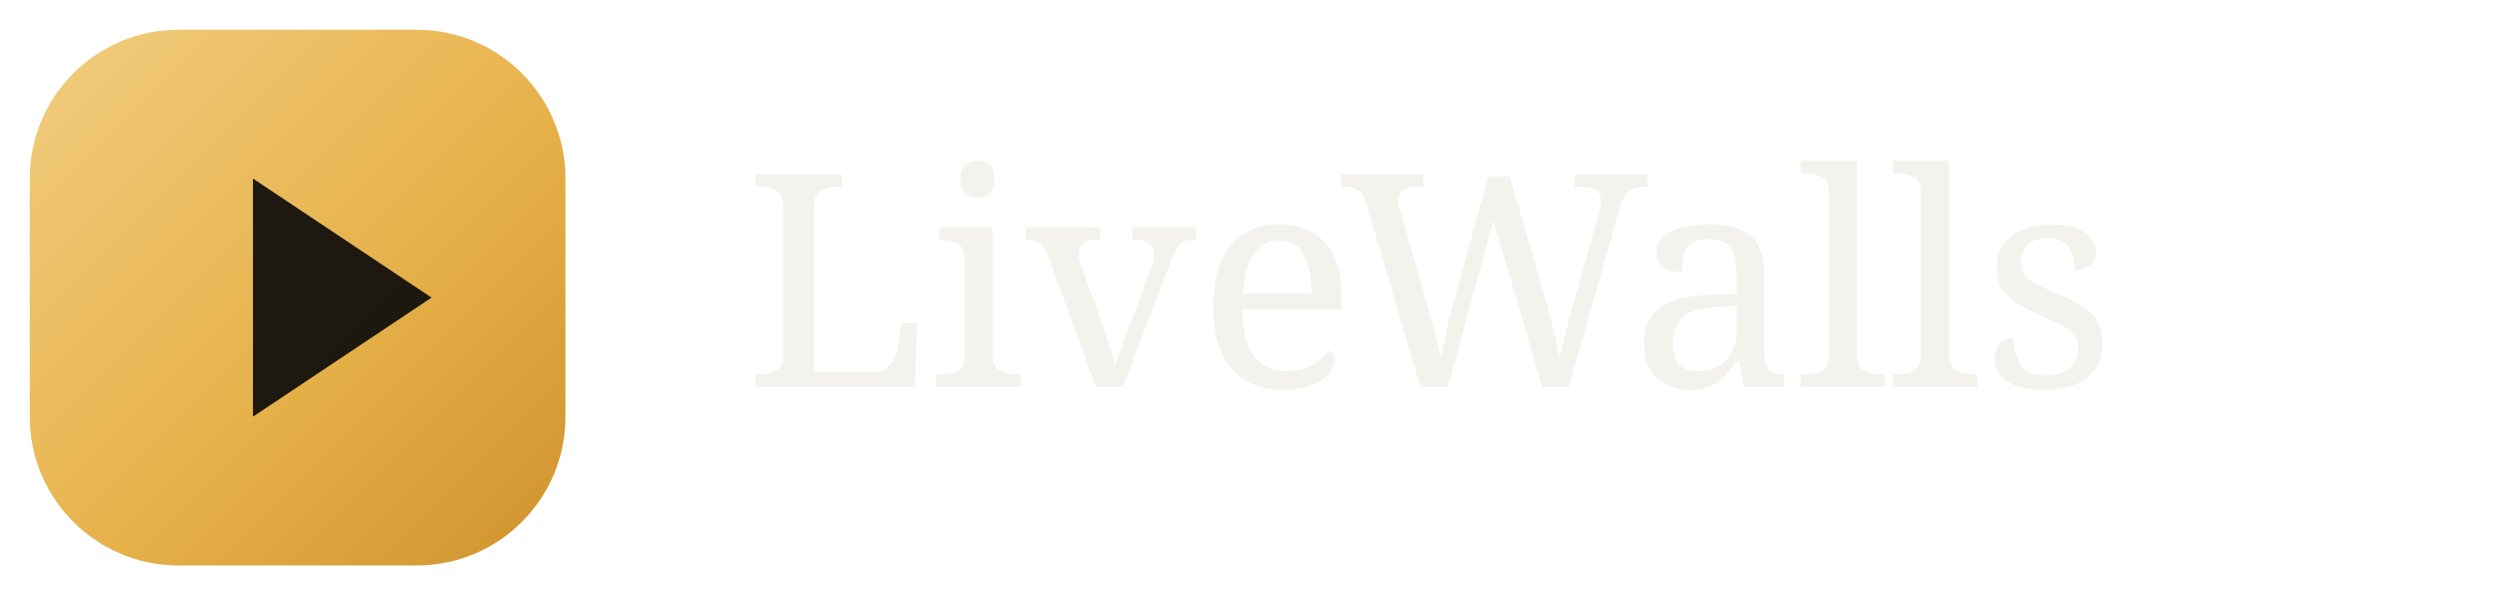
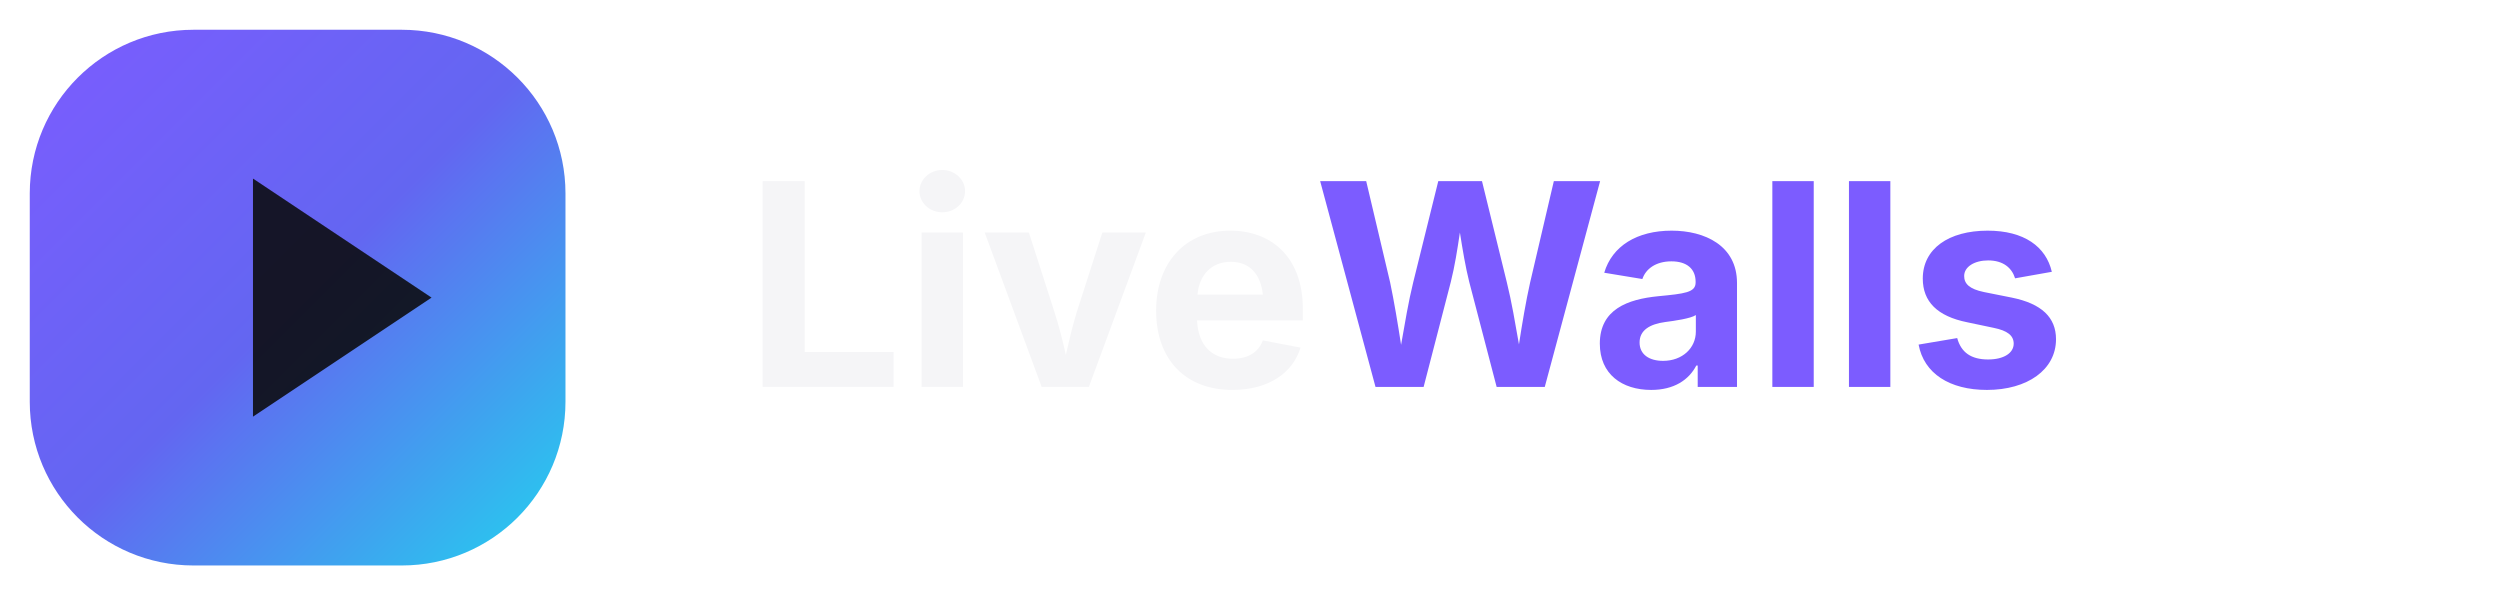
<svg xmlns="http://www.w3.org/2000/svg" width="168" height="40" viewBox="0 0 168 40">
  <defs>
    <linearGradient id="lg" x1="0" y1="0" x2="1" y2="1">
-       <stop offset="0%" stop-color="#F2CD80" />
-       <stop offset="55%" stop-color="#E7B24B" />
-       <stop offset="100%" stop-color="#CF922C" />
+       <stop offset="0%" stop-color="#7C5CFF" />
+       <stop offset="50%" stop-color="#6366F1" />
+       <stop offset="100%" stop-color="#22D3EE" />
    </linearGradient>
  </defs>
-   <rect x="2" y="2" width="36" height="36" rx="10" fill="url(#lg)" />
-   <path d="M17 12 L29 20 L17 28 Z" fill="#07080A" opacity="0.9" />
-   <text x="50" y="26" font-family="ui-serif, Georgia, 'Playfair Display', serif" font-size="20" font-weight="500" fill="#F4F2ED">LiveWalls</text>
+   <rect x="2" y="2" width="36" height="36" rx="11" fill="url(#lg)" />
+   <path d="M17 12 L29 20 L17 28 Z" fill="#0A0A0C" opacity="0.88" />
+   <text x="50" y="26" font-family="-apple-system, BlinkMacSystemFont, 'SF Pro Display', system-ui, sans-serif" font-size="19" font-weight="700" fill="#F5F5F7">Live<tspan fill="#7C5CFF">Walls</tspan>
+   </text>
</svg>
